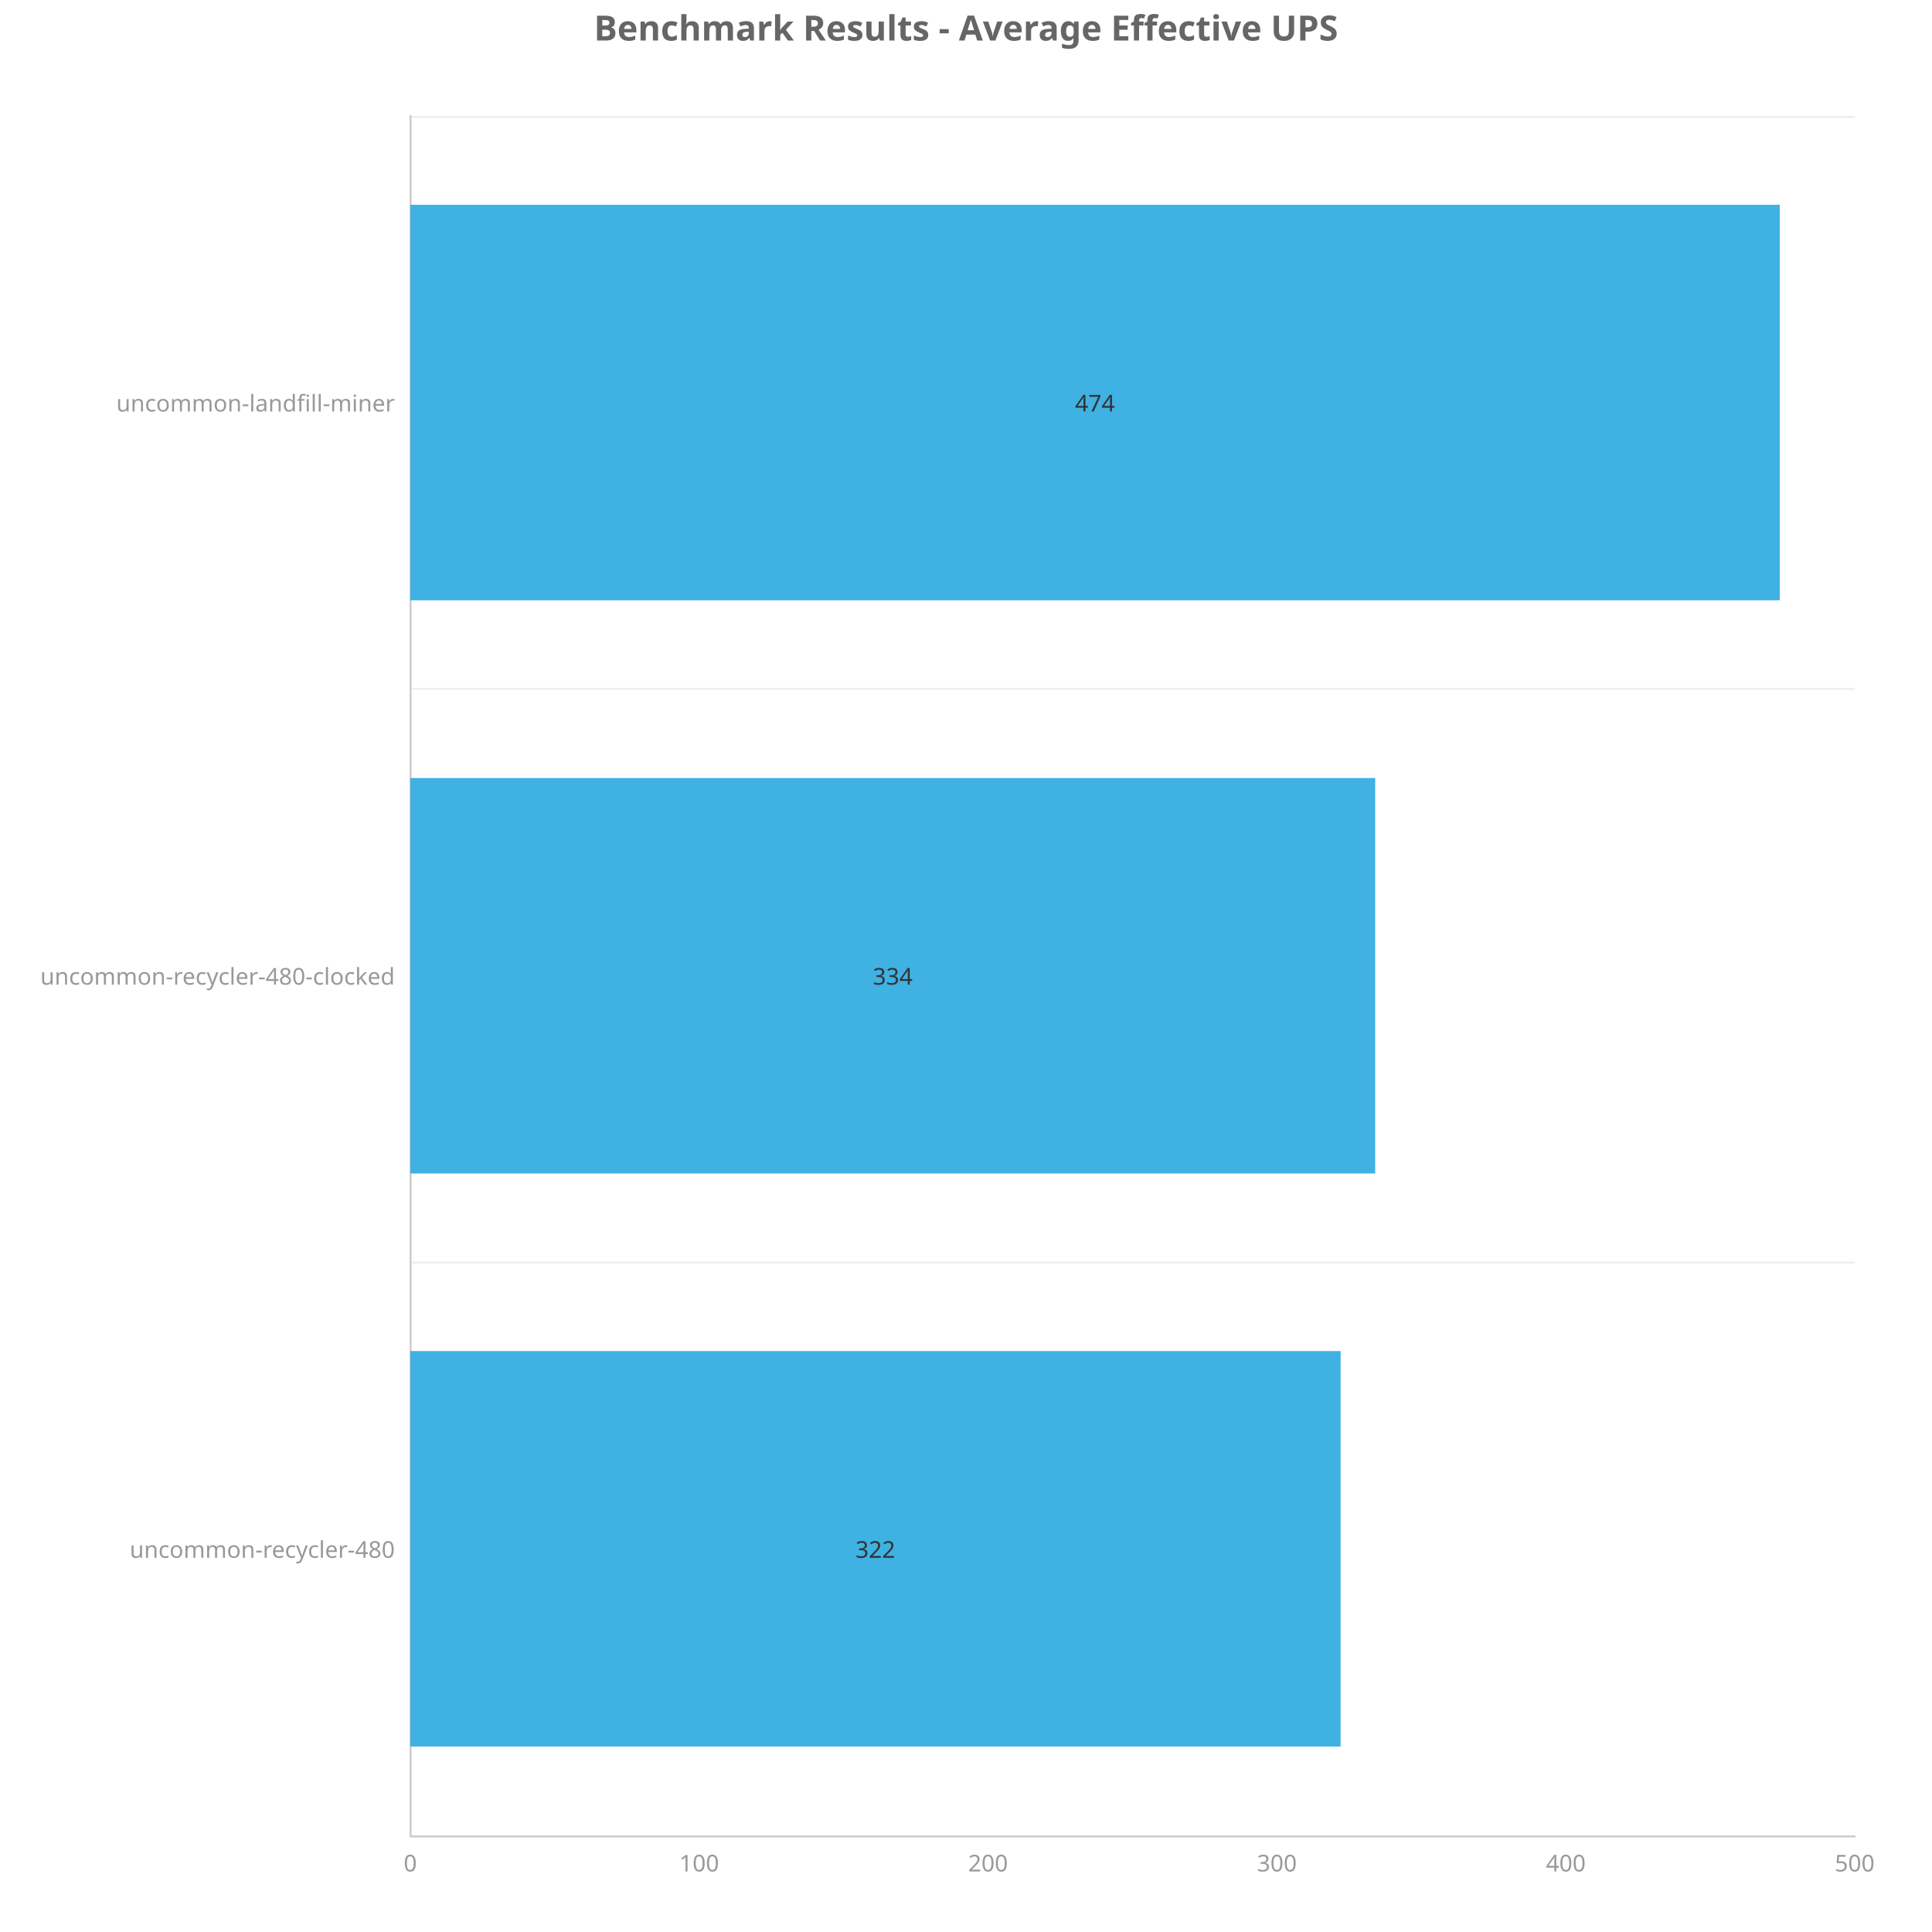
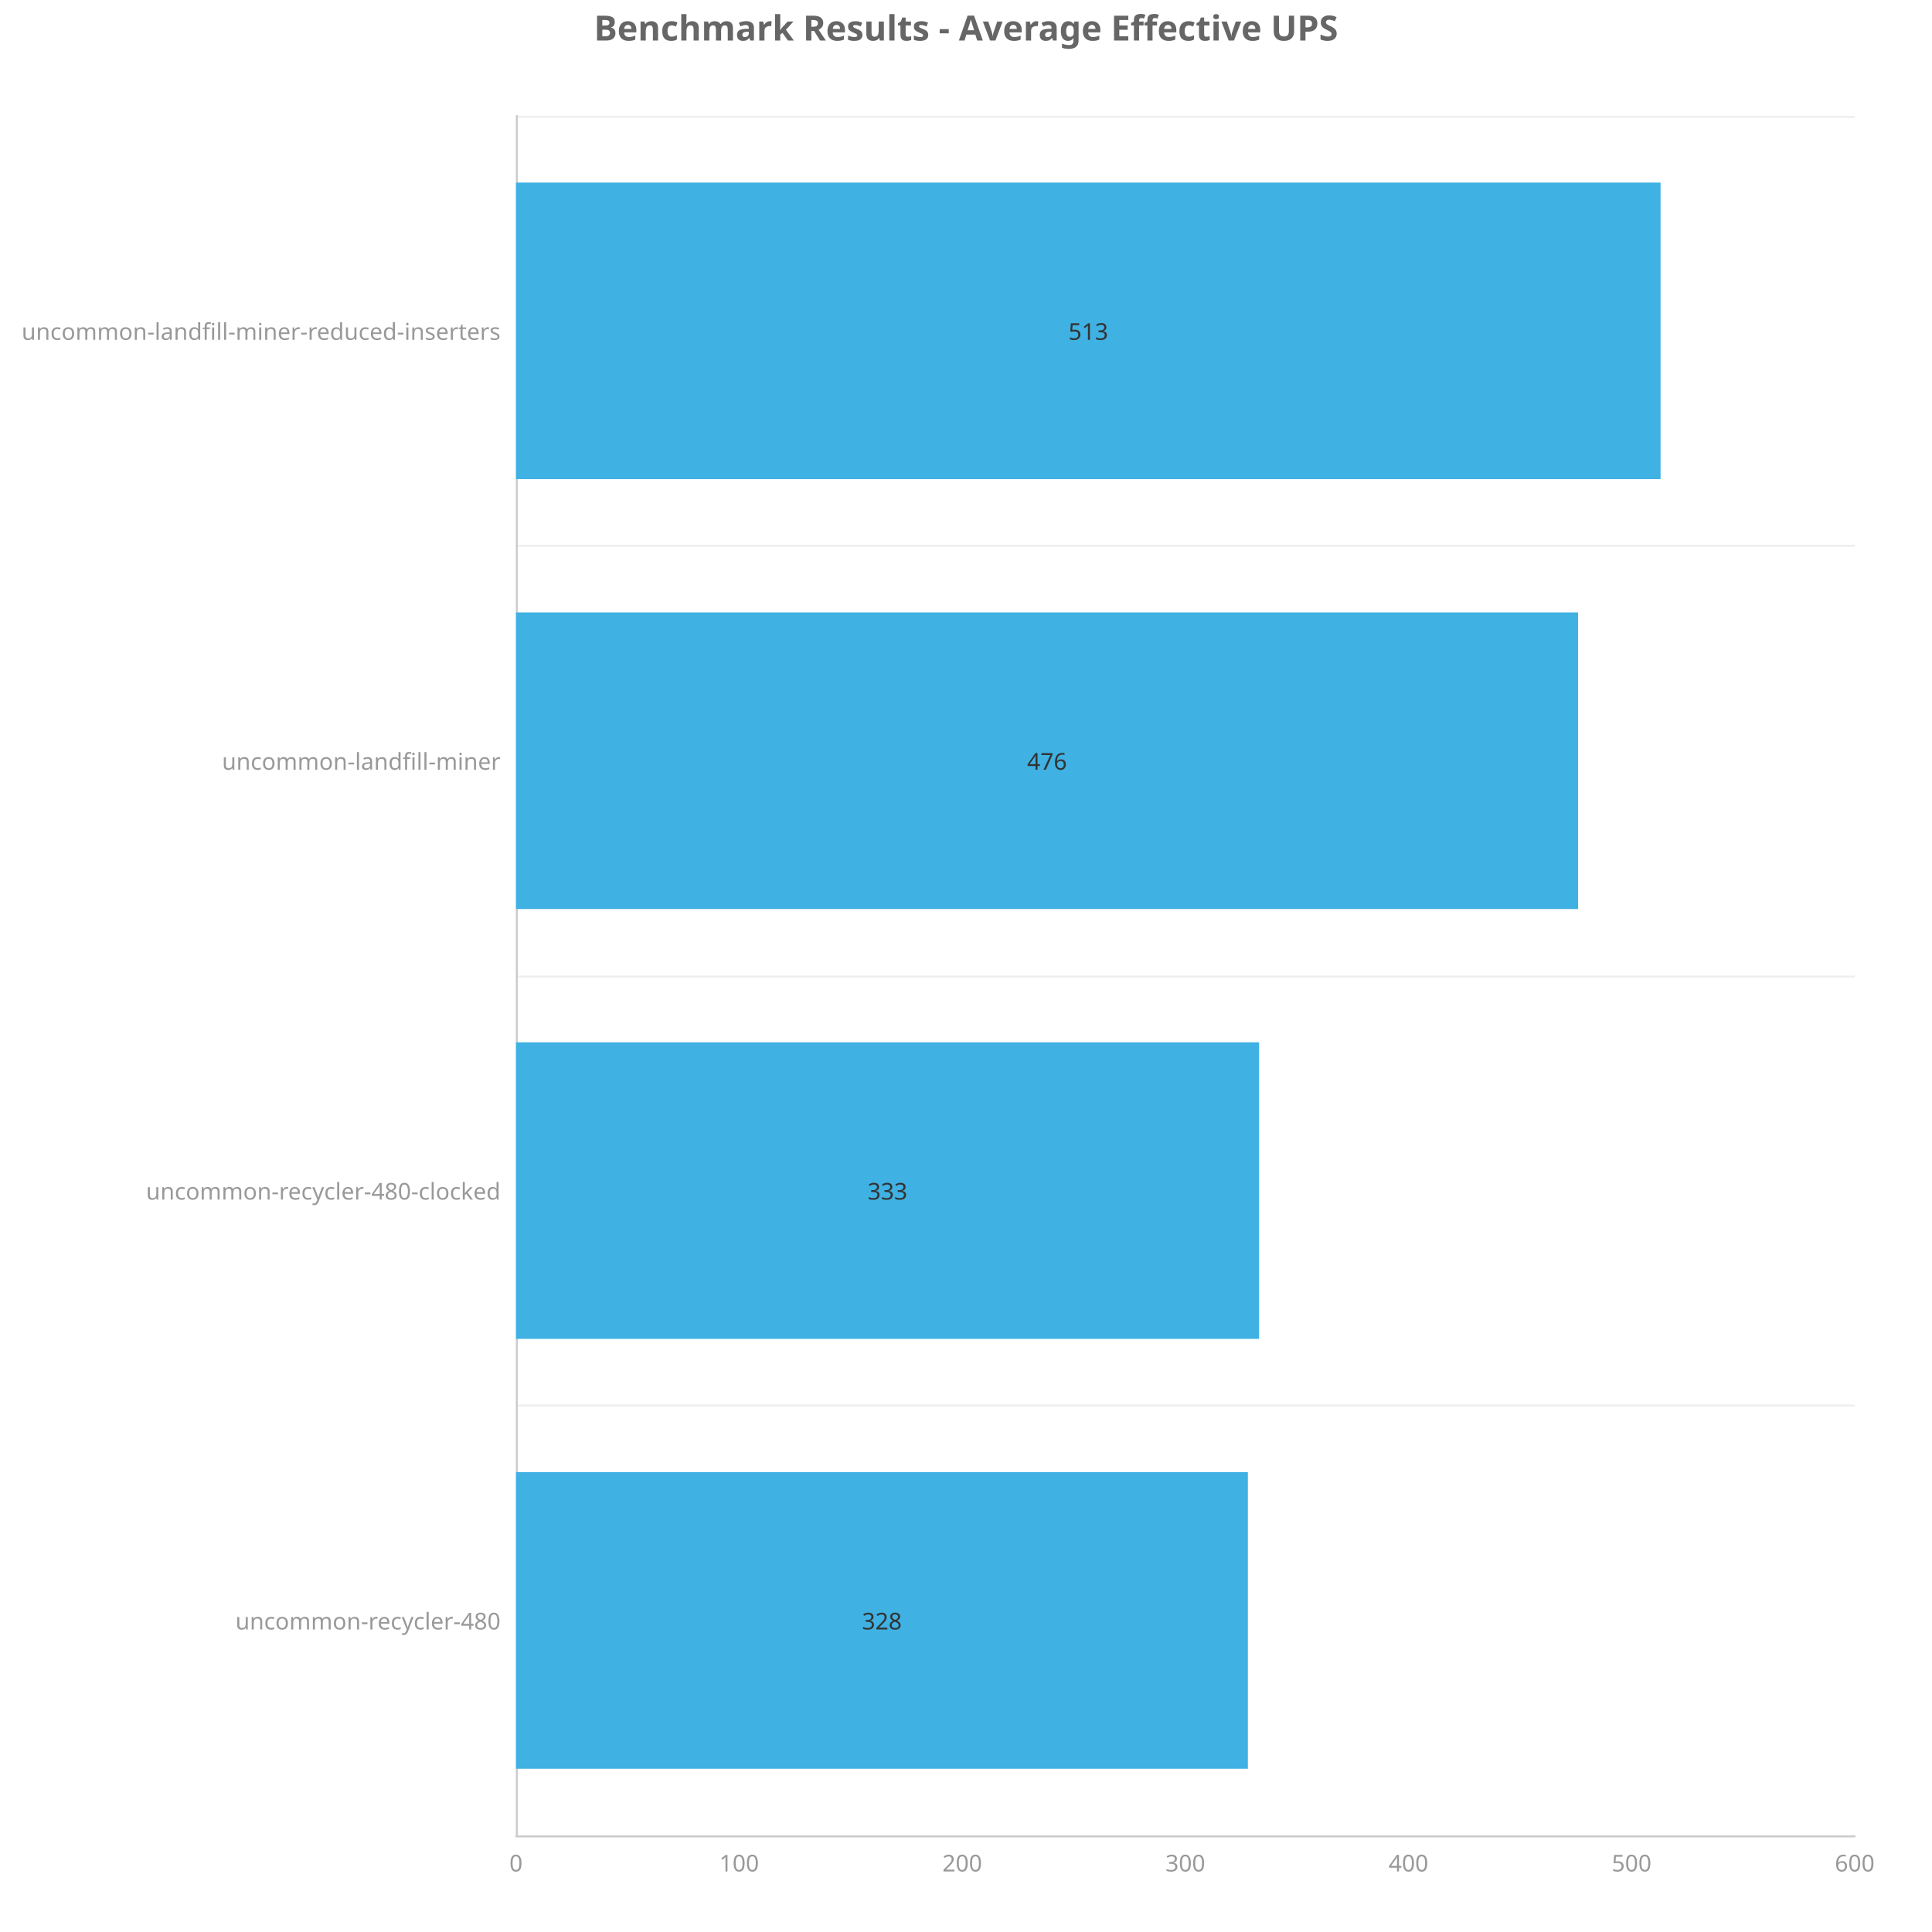
<svg xmlns="http://www.w3.org/2000/svg" width="1000" height="1000" version="1.1" baseProfile="full" viewBox="0 0 1000 1000">
  <rect width="1000" height="1000" x="0" y="0" fill="rgb(252,252,252)" fill-opacity="0" />
-   <path d="M212.4 950.5L960 950.5" fill="transparent" stroke="#eeeeee" class="zr0-cls-0" />
-   <path d="M212.4 653.5L960 653.5" fill="transparent" stroke="#eeeeee" class="zr0-cls-0" />
-   <path d="M212.4 356.5L960 356.5" fill="transparent" stroke="#eeeeee" class="zr0-cls-0" />
-   <path d="M212.4 60.5L960 60.5" fill="transparent" stroke="#eeeeee" class="zr0-cls-0" />
-   <path d="M212.5 950L212.5 60" fill="transparent" stroke="#cccccc" stroke-linecap="round" class="zr0-cls-0" />
-   <path d="M212.4 950.5L960 950.5" fill="transparent" stroke="#cccccc" stroke-linecap="round" class="zr0-cls-0" />
-   <text dominant-baseline="central" text-anchor="end" style="font-size:12px;font-family:sans-serif;" transform="translate(204.36 801.6667)" fill="#999999">uncommon-recycler-480</text>
-   <text dominant-baseline="central" text-anchor="end" style="font-size:12px;font-family:sans-serif;" transform="translate(204.36 505)" fill="#999999">uncommon-recycler-480-clocked</text>
-   <text dominant-baseline="central" text-anchor="end" style="font-size:12px;font-family:sans-serif;" transform="translate(204.36 208.3333)" fill="#999999">uncommon-landfill-miner</text>
-   <text dominant-baseline="central" text-anchor="middle" style="font-size:12px;font-family:sans-serif;" y="6" transform="translate(212.36 958)" fill="#999999">0</text>
-   <text dominant-baseline="central" text-anchor="middle" style="font-size:12px;font-family:sans-serif;" y="6" transform="translate(361.888 958)" fill="#999999">100</text>
-   <text dominant-baseline="central" text-anchor="middle" style="font-size:12px;font-family:sans-serif;" y="6" transform="translate(511.416 958)" fill="#999999">200</text>
-   <text dominant-baseline="central" text-anchor="middle" style="font-size:12px;font-family:sans-serif;" y="6" transform="translate(660.944 958)" fill="#999999">300</text>
-   <text dominant-baseline="central" text-anchor="middle" style="font-size:12px;font-family:sans-serif;" y="6" transform="translate(810.472 958)" fill="#999999">400</text>
-   <text dominant-baseline="central" text-anchor="middle" style="font-size:12px;font-family:sans-serif;" y="6" transform="translate(960 958)" fill="#999999">500</text>
-   <path d="M212.4 699.3l481.5 0l0 204.7l-481.5 0Z" fill="#3fb1e3" ecmeta_series_index="0" ecmeta_data_index="0" ecmeta_ssr_type="chart" class="zr0-cls-1" />
-   <path d="M212.4 402.7l499.4 0l0 204.7l-499.4 0Z" fill="#3fb1e3" ecmeta_series_index="0" ecmeta_data_index="1" ecmeta_ssr_type="chart" class="zr0-cls-1" />
-   <path d="M212.4 106l708.8 0l0 204.7l-708.8 0Z" fill="#3fb1e3" ecmeta_series_index="0" ecmeta_data_index="2" ecmeta_ssr_type="chart" class="zr0-cls-1" />
-   <text dominant-baseline="central" text-anchor="middle" style="font-size:12px;font-family:sans-serif;" transform="translate(453.1001 801.6667)" fill="#333">322</text>
-   <text dominant-baseline="central" text-anchor="middle" style="font-size:12px;font-family:sans-serif;" transform="translate(462.0718 505)" fill="#333">334</text>
-   <text dominant-baseline="central" text-anchor="middle" style="font-size:12px;font-family:sans-serif;" transform="translate(566.7414 208.3333)" fill="#333">474</text>
+   <path d="M267.1 950.5L960 950.5" fill="transparent" stroke="#eeeeee" class="zr0-cls-0" />
+   <path d="M267.1 727.5L960 727.5" fill="transparent" stroke="#eeeeee" class="zr0-cls-0" />
+   <path d="M267.1 505.5L960 505.5" fill="transparent" stroke="#eeeeee" class="zr0-cls-0" />
+   <path d="M267.1 282.5L960 282.5" fill="transparent" stroke="#eeeeee" class="zr0-cls-0" />
+   <path d="M267.1 60.5L960 60.5" fill="transparent" stroke="#eeeeee" class="zr0-cls-0" />
+   <path d="M267.5 950L267.5 60" fill="transparent" stroke="#cccccc" stroke-linecap="round" class="zr0-cls-0" />
+   <path d="M267.1 950.5L960 950.5" fill="transparent" stroke="#cccccc" stroke-linecap="round" class="zr0-cls-0" />
+   <text dominant-baseline="central" text-anchor="end" style="font-size:12px;font-family:sans-serif;" transform="translate(259.08 838.75)" fill="#999999">uncommon-recycler-480</text>
+   <text dominant-baseline="central" text-anchor="end" style="font-size:12px;font-family:sans-serif;" transform="translate(259.08 616.25)" fill="#999999">uncommon-recycler-480-clocked</text>
+   <text dominant-baseline="central" text-anchor="end" style="font-size:12px;font-family:sans-serif;" transform="translate(259.08 393.75)" fill="#999999">uncommon-landfill-miner</text>
+   <text dominant-baseline="central" text-anchor="end" style="font-size:12px;font-family:sans-serif;" transform="translate(259.08 171.25)" fill="#999999">uncommon-landfill-miner-reduced-inserters</text>
+   <text dominant-baseline="central" text-anchor="middle" style="font-size:12px;font-family:sans-serif;" y="6" transform="translate(267.08 958)" fill="#999999">0</text>
+   <text dominant-baseline="central" text-anchor="middle" style="font-size:12px;font-family:sans-serif;" y="6" transform="translate(382.5667 958)" fill="#999999">100</text>
+   <text dominant-baseline="central" text-anchor="middle" style="font-size:12px;font-family:sans-serif;" y="6" transform="translate(498.0533 958)" fill="#999999">200</text>
+   <text dominant-baseline="central" text-anchor="middle" style="font-size:12px;font-family:sans-serif;" y="6" transform="translate(613.54 958)" fill="#999999">300</text>
+   <text dominant-baseline="central" text-anchor="middle" style="font-size:12px;font-family:sans-serif;" y="6" transform="translate(729.0267 958)" fill="#999999">400</text>
+   <text dominant-baseline="central" text-anchor="middle" style="font-size:12px;font-family:sans-serif;" y="6" transform="translate(844.5133 958)" fill="#999999">500</text>
+   <text dominant-baseline="central" text-anchor="middle" style="font-size:12px;font-family:sans-serif;" y="6" transform="translate(960 958)" fill="#999999">600</text>
+   <path d="M267.1 762l378.8 0l0 153.5l-378.8 0Z" fill="#3fb1e3" ecmeta_series_index="0" ecmeta_data_index="0" ecmeta_ssr_type="chart" class="zr0-cls-1" />
+   <path d="M267.1 539.5l384.6 0l0 153.5l-384.6 0Z" fill="#3fb1e3" ecmeta_series_index="0" ecmeta_data_index="1" ecmeta_ssr_type="chart" class="zr0-cls-1" />
+   <path d="M267.1 317l549.7 0l0 153.5l-549.7 0Z" fill="#3fb1e3" ecmeta_series_index="0" ecmeta_data_index="2" ecmeta_ssr_type="chart" class="zr0-cls-1" />
+   <path d="M267.1 94.5l592.4 0l0 153.5l-592.4 0Z" fill="#3fb1e3" ecmeta_series_index="0" ecmeta_data_index="3" ecmeta_ssr_type="chart" class="zr0-cls-1" />
+   <text dominant-baseline="central" text-anchor="middle" style="font-size:12px;font-family:sans-serif;" transform="translate(456.4781 838.75)" fill="#333">328</text>
+   <text dominant-baseline="central" text-anchor="middle" style="font-size:12px;font-family:sans-serif;" transform="translate(459.3653 616.25)" fill="#333">333</text>
+   <text dominant-baseline="central" text-anchor="middle" style="font-size:12px;font-family:sans-serif;" transform="translate(541.9383 393.75)" fill="#333">476</text>
+   <text dominant-baseline="central" text-anchor="middle" style="font-size:12px;font-family:sans-serif;" transform="translate(563.3033 171.25)" fill="#333">513</text>
  <path d="M-183.1 -5l366.2 0l0 28l-366.2 0Z" transform="translate(500 5)" fill="rgb(0,0,0)" fill-opacity="0" stroke="#ccc" stroke-width="0" class="zr0-cls-0" />
  <text dominant-baseline="central" text-anchor="middle" style="font-size:18px;font-family:sans-serif;font-weight:bold;" xml:space="preserve" y="9" transform="translate(500 5)" fill="#666666">Benchmark Results - Average Effective UPS</text>
  <style>
.zr0-cls-0:hover {
pointer-events:none;
}
.zr0-cls-1:hover {
cursor:pointer;
fill:rgba(69,194,249,1);
}



</style>
</svg>
